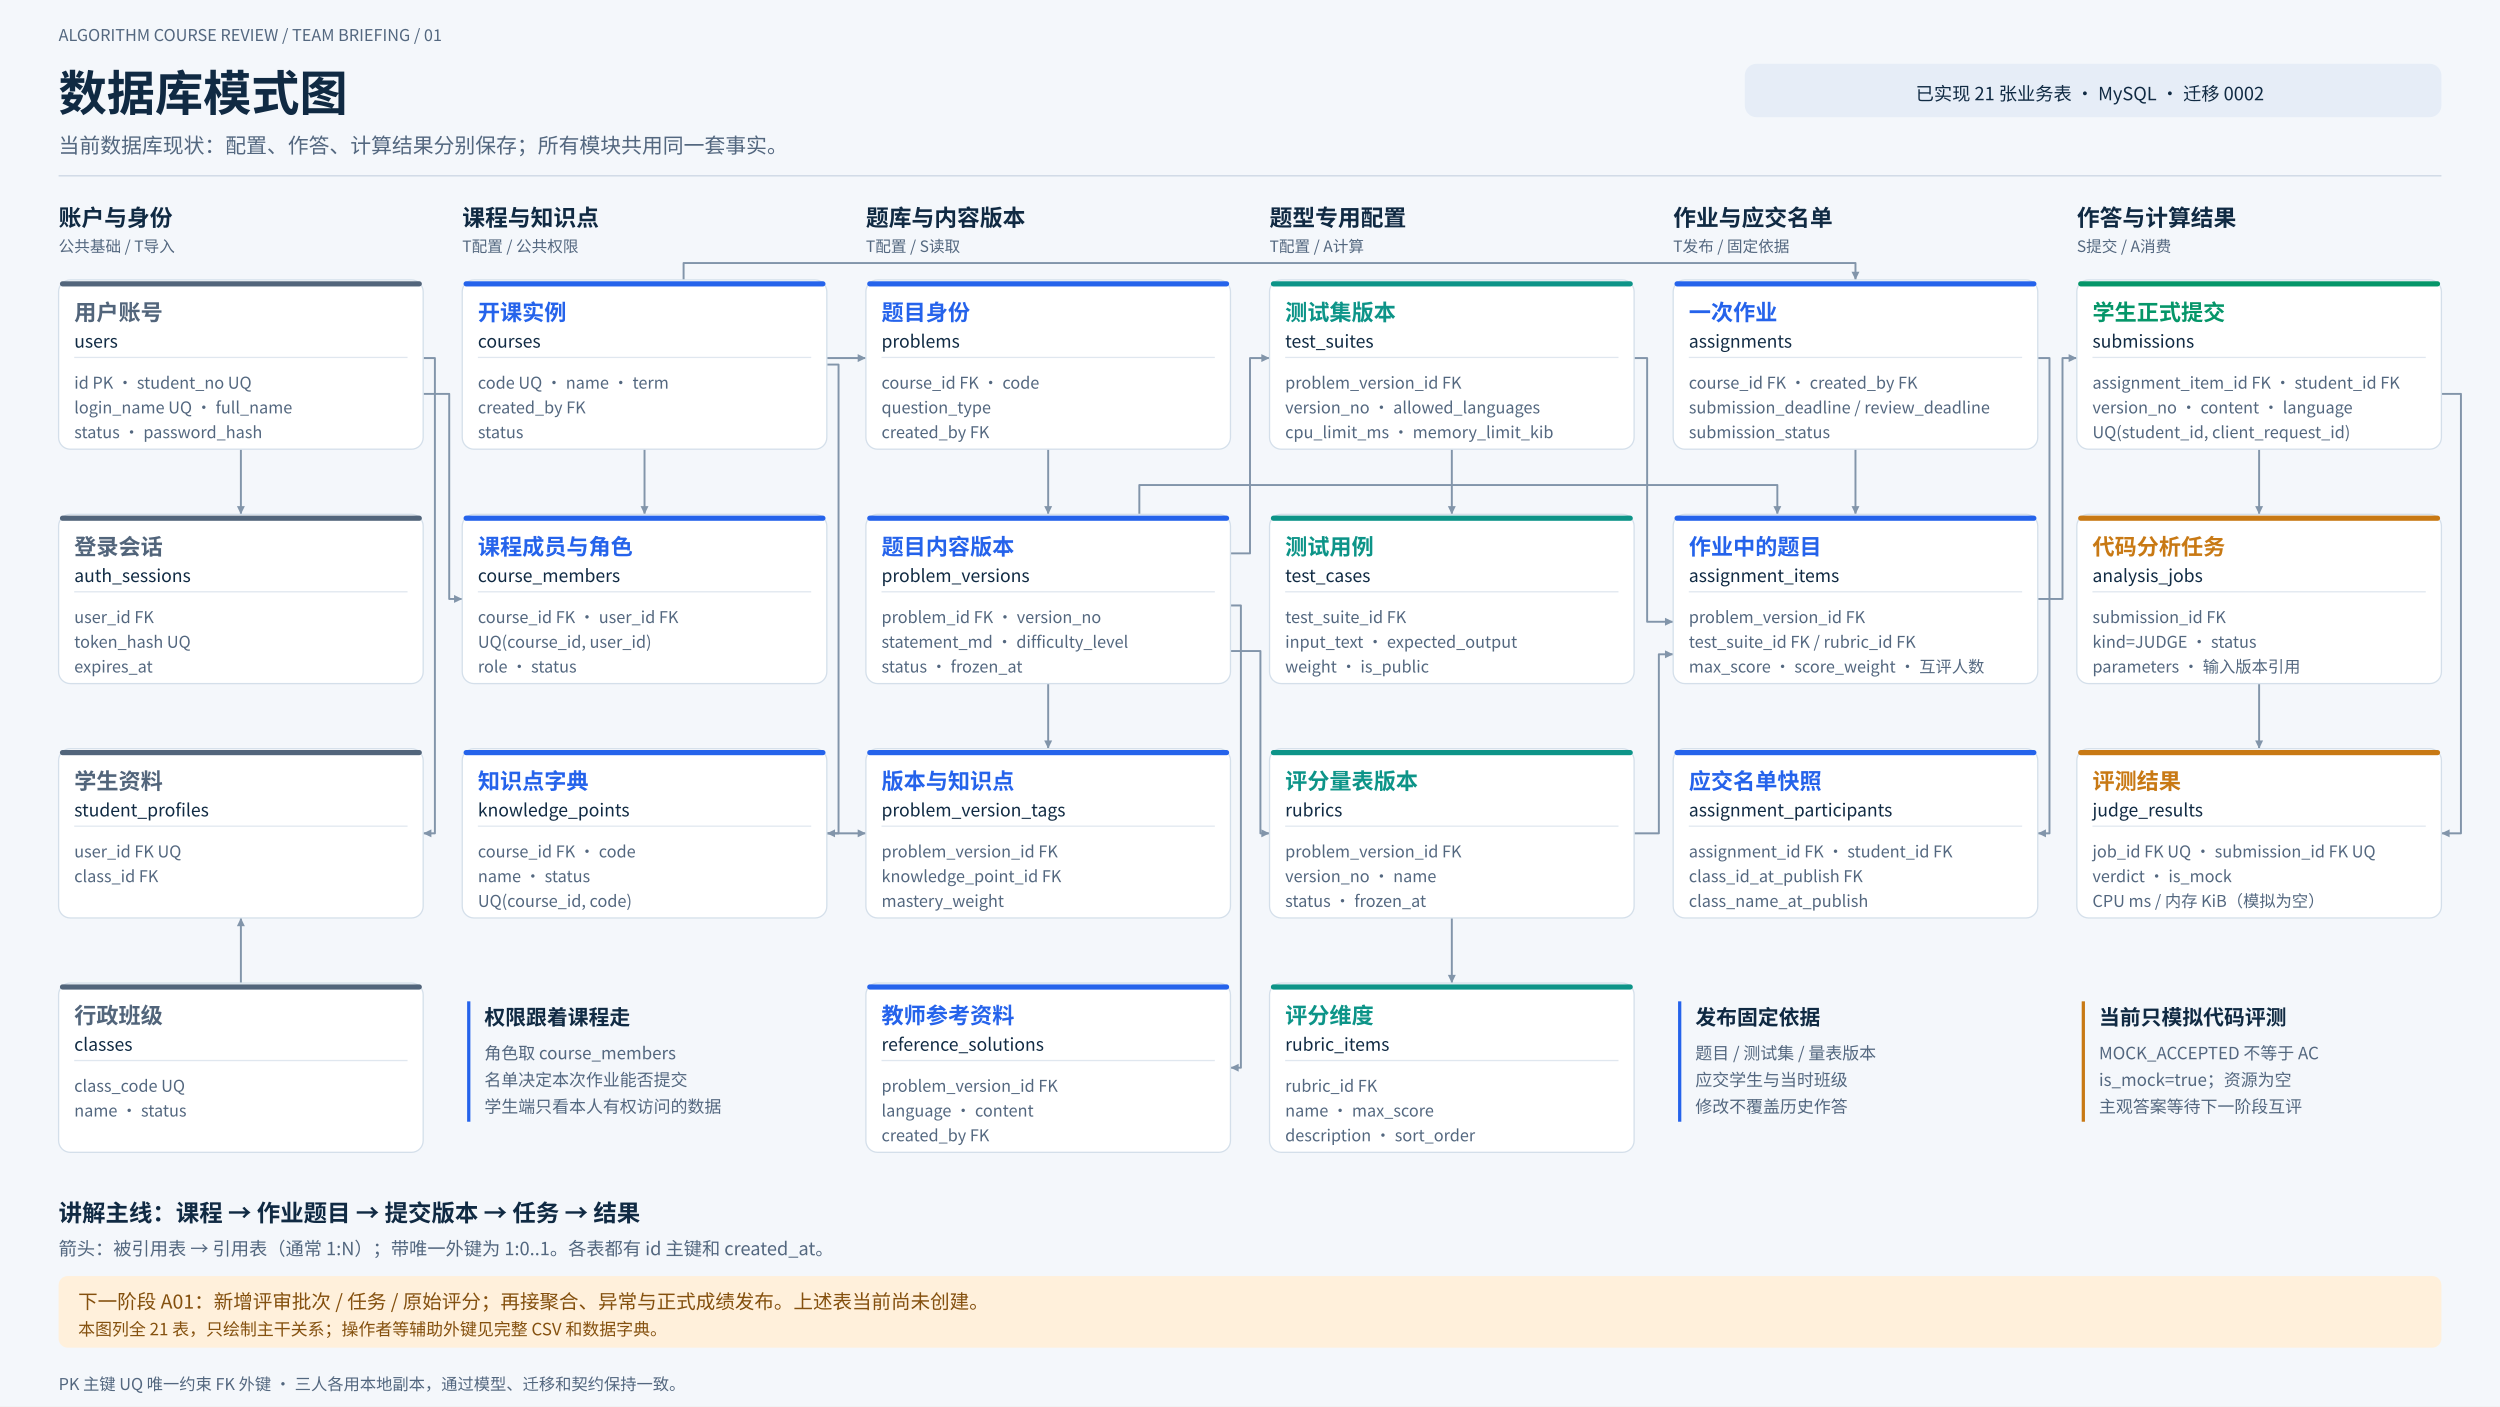
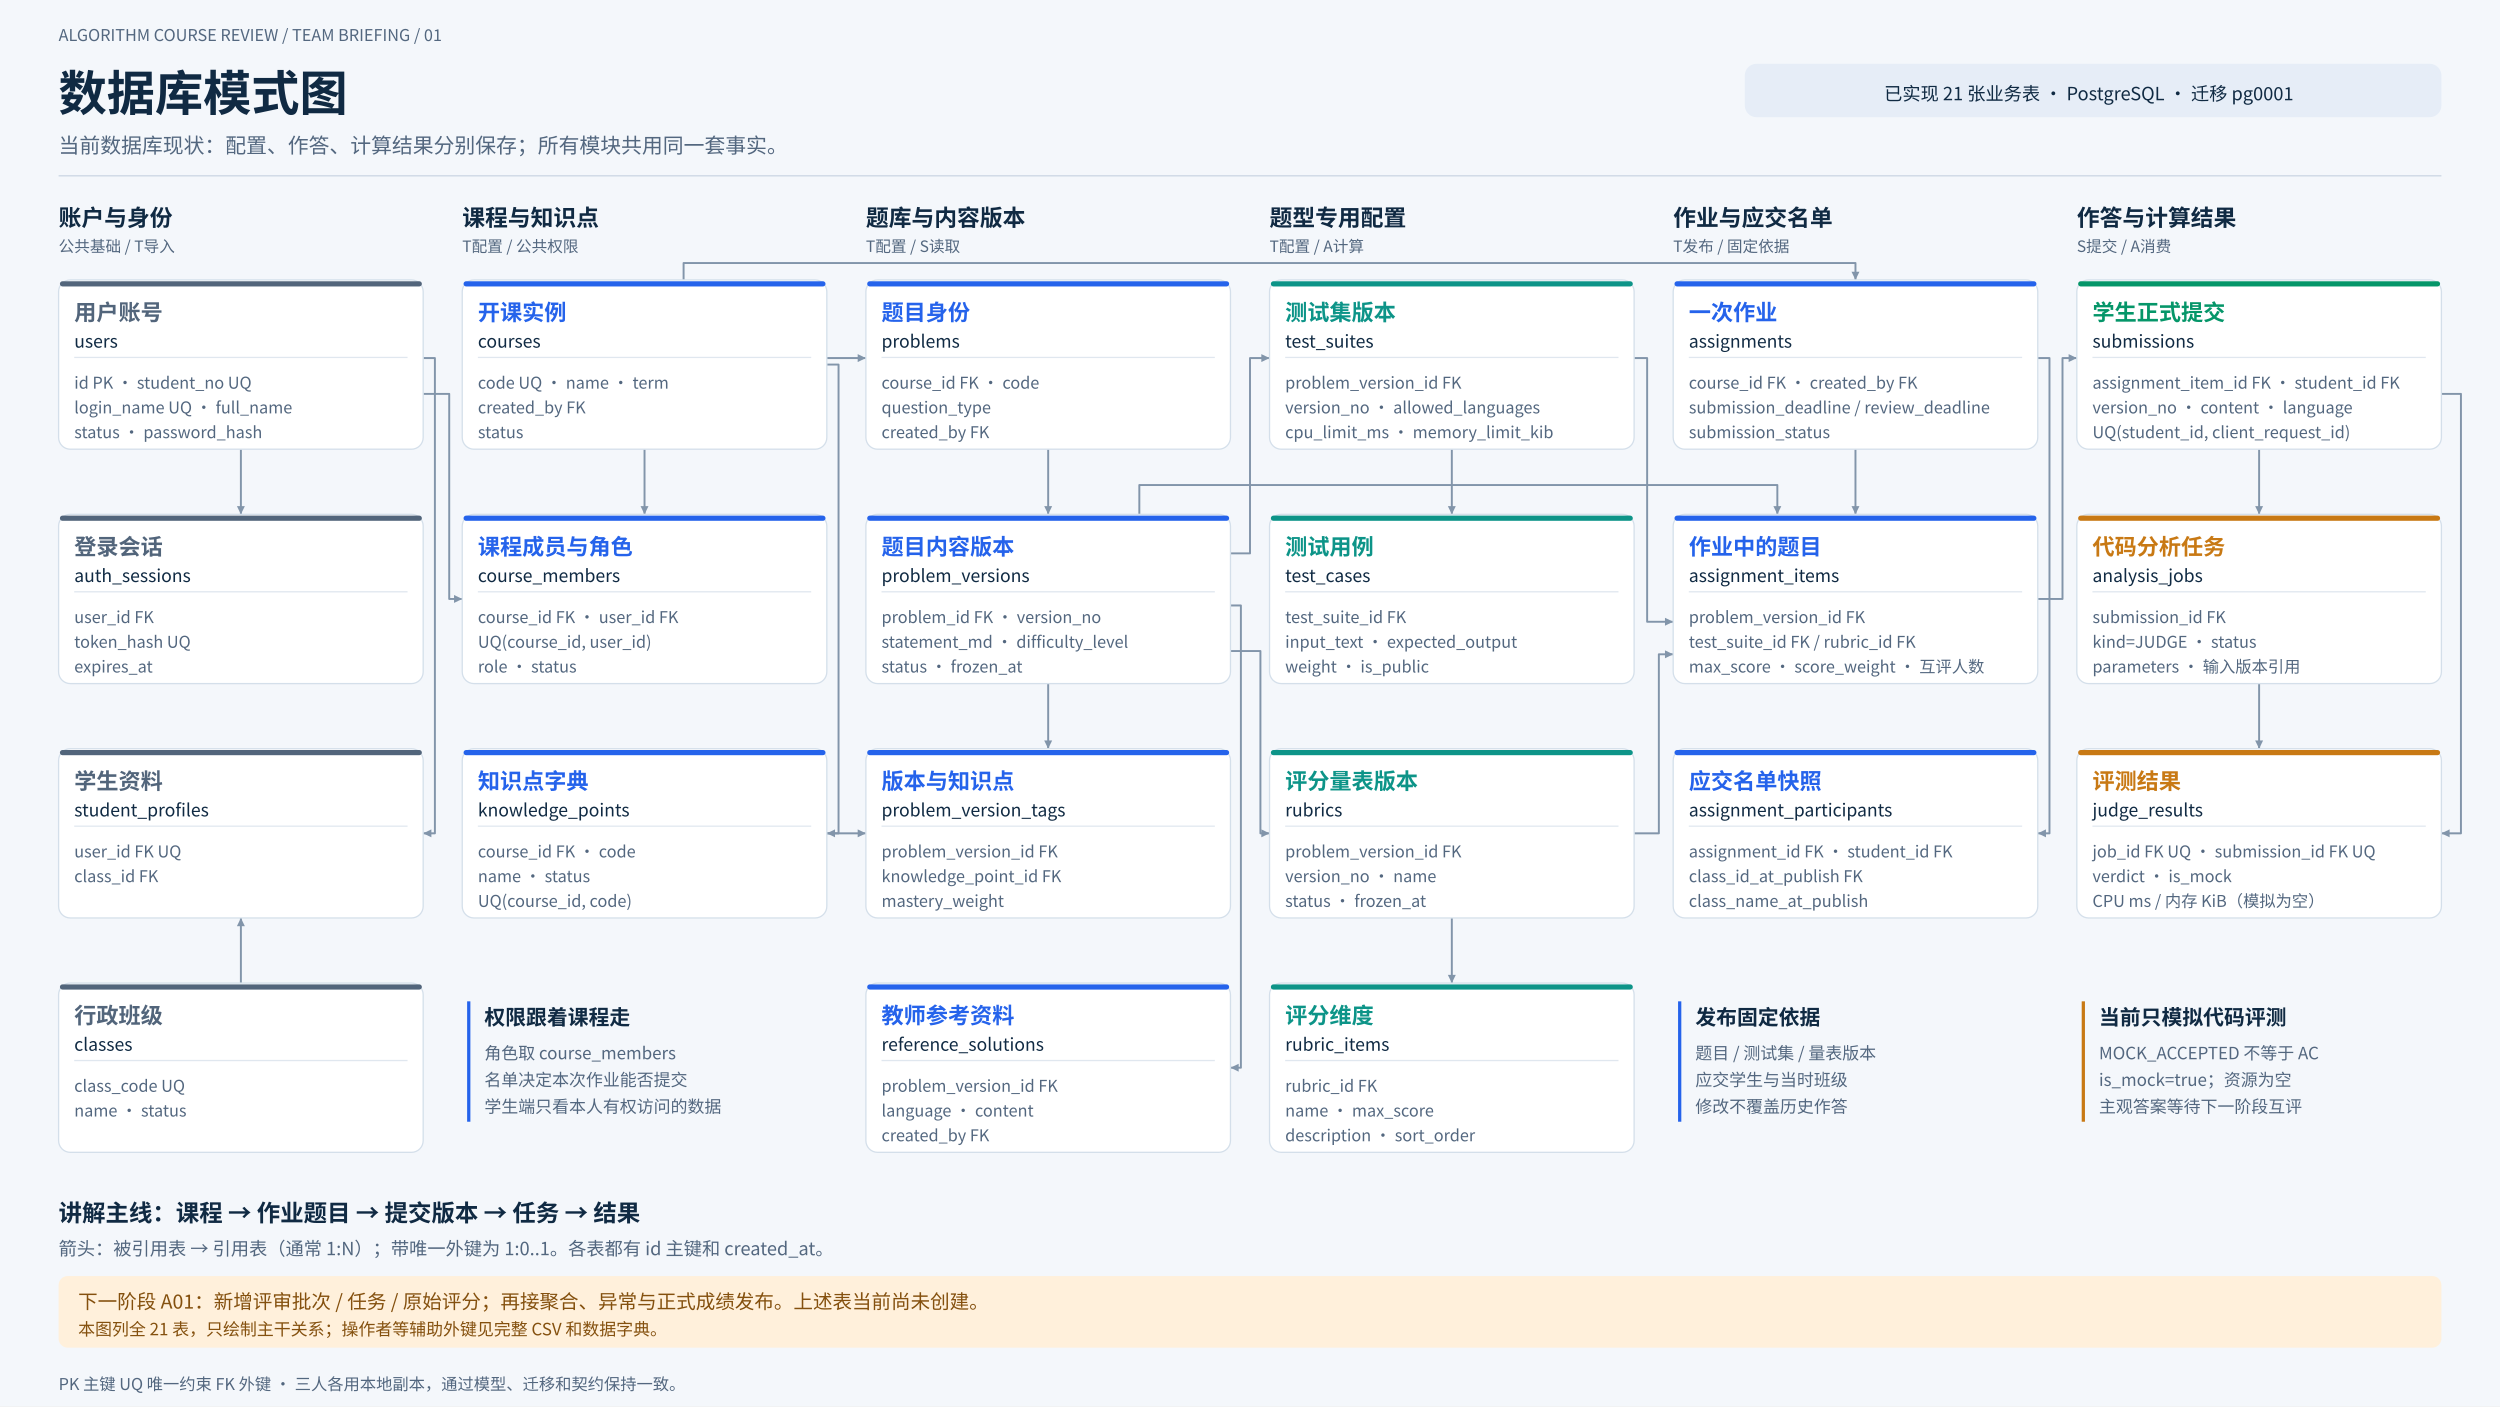
<svg xmlns="http://www.w3.org/2000/svg" width="3840" height="2160" viewBox="0 0 3840 2160">
  <rect width="3840" height="2160" fill="#F4F7FB" />
  <text x="90.0" y="63.0" font-family="Microsoft YaHei, Noto Sans CJK SC, sans-serif" font-size="25" font-weight="400" fill="#53677F">ALGORITHM COURSE REVIEW  /  TEAM BRIEFING  /  01</text>
  <text x="90.0" y="170.0" font-family="Microsoft YaHei, Noto Sans CJK SC, sans-serif" font-size="74" font-weight="700" fill="#102A43">数据库模式图</text>
  <text x="90.0" y="235.0" font-family="Microsoft YaHei, Noto Sans CJK SC, sans-serif" font-size="32" font-weight="400" fill="#53677F">当前数据库现状：配置、作答、计算结果分别保存；所有模块共用同一套事实。</text>
  <rect x="2680" y="98" width="1070" height="82" rx="18" fill="#E6EDF7" stroke="none" stroke-width="2" />
-   <text x="2942.5" y="154.0" font-family="Microsoft YaHei, Noto Sans CJK SC, sans-serif" font-size="28" font-weight="400" fill="#102A43">已实现 21 张业务表  ·  MySQL  ·  迁移 0002</text>
+   <text x="2894.0" y="154.0" font-family="Microsoft YaHei, Noto Sans CJK SC, sans-serif" font-size="28" font-weight="400" fill="#102A43">已实现 21 张业务表  ·  PostgreSQL  ·  迁移 pg0001</text>
  <polyline points="90,270 3750,270" fill="none" stroke="#CCD7E4" stroke-width="2" stroke-linejoin="round" />
  <text x="90.0" y="347.0" font-family="Microsoft YaHei, Noto Sans CJK SC, sans-serif" font-size="35" font-weight="700" fill="#102A43">账户与身份</text>
  <text x="90.0" y="387.0" font-family="Microsoft YaHei, Noto Sans CJK SC, sans-serif" font-size="24" font-weight="400" fill="#53677F">公共基础 / T导入</text>
  <text x="710.0" y="347.0" font-family="Microsoft YaHei, Noto Sans CJK SC, sans-serif" font-size="35" font-weight="700" fill="#102A43">课程与知识点</text>
  <text x="710.0" y="387.0" font-family="Microsoft YaHei, Noto Sans CJK SC, sans-serif" font-size="24" font-weight="400" fill="#53677F">T配置 / 公共权限</text>
  <text x="1330.0" y="347.0" font-family="Microsoft YaHei, Noto Sans CJK SC, sans-serif" font-size="35" font-weight="700" fill="#102A43">题库与内容版本</text>
  <text x="1330.0" y="387.0" font-family="Microsoft YaHei, Noto Sans CJK SC, sans-serif" font-size="24" font-weight="400" fill="#53677F">T配置 / S读取</text>
  <text x="1950.0" y="347.0" font-family="Microsoft YaHei, Noto Sans CJK SC, sans-serif" font-size="35" font-weight="700" fill="#102A43">题型专用配置</text>
  <text x="1950.0" y="387.0" font-family="Microsoft YaHei, Noto Sans CJK SC, sans-serif" font-size="24" font-weight="400" fill="#53677F">T配置 / A计算</text>
  <text x="2570.0" y="347.0" font-family="Microsoft YaHei, Noto Sans CJK SC, sans-serif" font-size="35" font-weight="700" fill="#102A43">作业与应交名单</text>
  <text x="2570.0" y="387.0" font-family="Microsoft YaHei, Noto Sans CJK SC, sans-serif" font-size="24" font-weight="400" fill="#53677F">T发布 / 固定依据</text>
  <text x="3190.0" y="347.0" font-family="Microsoft YaHei, Noto Sans CJK SC, sans-serif" font-size="35" font-weight="700" fill="#102A43">作答与计算结果</text>
  <text x="3190.0" y="387.0" font-family="Microsoft YaHei, Noto Sans CJK SC, sans-serif" font-size="24" font-weight="400" fill="#53677F">S提交 / A消费</text>
  <polyline points="370.0,690 370.0,790" fill="none" stroke="#8295AA" stroke-width="3" stroke-linejoin="round" />
  <polygon points="370.0,790.0 363.9,777.4 376.1,777.4" fill="#8295AA" />
  <polyline points="370.0,1510 370.0,1410" fill="none" stroke="#8295AA" stroke-width="3" stroke-linejoin="round" />
  <polygon points="370.0,1410.0 376.1,1422.6 363.9,1422.6" fill="#8295AA" />
  <polyline points="650,550 668,550 668,1280 650,1280" fill="none" stroke="#8295AA" stroke-width="3" stroke-linejoin="round" />
  <polygon points="650.0,1280.0 662.6,1273.9 662.6,1286.1" fill="#8295AA" />
  <polyline points="990.0,690 990.0,790" fill="none" stroke="#8295AA" stroke-width="3" stroke-linejoin="round" />
  <polygon points="990.0,790.0 983.9,777.4 996.1,777.4" fill="#8295AA" />
  <polyline points="650,605 690,605 690,920 710,920" fill="none" stroke="#8295AA" stroke-width="3" stroke-linejoin="round" />
  <polygon points="710.0,920.0 697.4,926.1 697.4,913.9" fill="#8295AA" />
  <polyline points="1270,560 1288,560 1288,1280 1270,1280" fill="none" stroke="#8295AA" stroke-width="3" stroke-linejoin="round" />
  <polygon points="1270.0,1280.0 1282.6,1273.9 1282.6,1286.1" fill="#8295AA" />
  <polyline points="1270,550 1330,550" fill="none" stroke="#8295AA" stroke-width="3" stroke-linejoin="round" />
  <polygon points="1330.0,550.0 1317.4,556.1 1317.4,543.9" fill="#8295AA" />
  <polyline points="1610.0,690 1610.0,790" fill="none" stroke="#8295AA" stroke-width="3" stroke-linejoin="round" />
  <polygon points="1610.0,790.0 1603.9,777.4 1616.1,777.4" fill="#8295AA" />
  <polyline points="1610.0,1050 1610.0,1150" fill="none" stroke="#8295AA" stroke-width="3" stroke-linejoin="round" />
  <polygon points="1610.0,1150.0 1603.9,1137.4 1616.1,1137.4" fill="#8295AA" />
  <polyline points="1270,1280 1330,1280" fill="none" stroke="#8295AA" stroke-width="3" stroke-linejoin="round" />
  <polygon points="1330.0,1280.0 1317.4,1286.1 1317.4,1273.9" fill="#8295AA" />
  <polyline points="1890,930 1906,930 1906,1640 1890,1640" fill="none" stroke="#8295AA" stroke-width="3" stroke-linejoin="round" />
  <polygon points="1890.0,1640.0 1902.6,1633.9 1902.6,1646.1" fill="#8295AA" />
  <polyline points="1890,850 1920,850 1920,550 1950,550" fill="none" stroke="#8295AA" stroke-width="3" stroke-linejoin="round" />
  <polygon points="1950.0,550.0 1937.4,556.1 1937.4,543.9" fill="#8295AA" />
  <polyline points="1890,1000 1936,1000 1936,1280 1950,1280" fill="none" stroke="#8295AA" stroke-width="3" stroke-linejoin="round" />
  <polygon points="1950.0,1280.0 1937.4,1286.1 1937.4,1273.9" fill="#8295AA" />
  <polyline points="2230.0,690 2230.0,790" fill="none" stroke="#8295AA" stroke-width="3" stroke-linejoin="round" />
  <polygon points="2230.0,790.0 2223.9,777.4 2236.1,777.4" fill="#8295AA" />
  <polyline points="2230.0,1410 2230.0,1510" fill="none" stroke="#8295AA" stroke-width="3" stroke-linejoin="round" />
  <polygon points="2230.0,1510.0 2223.9,1497.4 2236.1,1497.4" fill="#8295AA" />
  <polyline points="1050,430 1050,404 2850,404 2850,430" fill="none" stroke="#8295AA" stroke-width="3" stroke-linejoin="round" />
  <polygon points="2850.0,430.0 2843.9,417.4 2856.1,417.4" fill="#8295AA" />
  <polyline points="2850.0,690 2850.0,790" fill="none" stroke="#8295AA" stroke-width="3" stroke-linejoin="round" />
  <polygon points="2850.0,790.0 2843.9,777.4 2856.1,777.4" fill="#8295AA" />
  <polyline points="1750,790 1750,745 2730,745 2730,790" fill="none" stroke="#8295AA" stroke-width="3" stroke-linejoin="round" />
  <polygon points="2730.0,790.0 2723.9,777.4 2736.1,777.4" fill="#8295AA" />
  <polyline points="2510,550 2530,550 2530,955 2570,955" fill="none" stroke="#8295AA" stroke-width="3" stroke-linejoin="round" />
  <polygon points="2570.0,955.0 2557.4,961.1 2557.4,948.9" fill="#8295AA" />
  <polyline points="2510,1280 2548,1280 2548,1005 2570,1005" fill="none" stroke="#8295AA" stroke-width="3" stroke-linejoin="round" />
  <polygon points="2570.0,1005.0 2557.4,1011.1 2557.4,998.9" fill="#8295AA" />
  <polyline points="3130,550 3148,550 3148,1280 3130,1280" fill="none" stroke="#8295AA" stroke-width="3" stroke-linejoin="round" />
  <polygon points="3130.0,1280.0 3142.6,1273.9 3142.6,1286.1" fill="#8295AA" />
  <polyline points="3130,920 3168,920 3168,550 3190,550" fill="none" stroke="#8295AA" stroke-width="3" stroke-linejoin="round" />
  <polygon points="3190.0,550.0 3177.4,556.1 3177.4,543.9" fill="#8295AA" />
  <polyline points="3470.0,690 3470.0,790" fill="none" stroke="#8295AA" stroke-width="3" stroke-linejoin="round" />
  <polygon points="3470.0,790.0 3463.9,777.4 3476.1,777.4" fill="#8295AA" />
  <polyline points="3470.0,1050 3470.0,1150" fill="none" stroke="#8295AA" stroke-width="3" stroke-linejoin="round" />
  <polygon points="3470.0,1150.0 3463.9,1137.4 3476.1,1137.4" fill="#8295AA" />
  <polyline points="3750,605 3780,605 3780,1280 3750,1280" fill="none" stroke="#8295AA" stroke-width="3" stroke-linejoin="round" />
  <polygon points="3750.0,1280.0 3762.6,1273.9 3762.6,1286.1" fill="#8295AA" />
  <rect x="90" y="430" width="560" height="260" rx="18" fill="#FFFFFF" stroke="#D4DFEA" stroke-width="2" />
  <rect x="92" y="432" width="556" height="8" rx="4" fill="#52657B" stroke="none" stroke-width="2" />
  <text x="114.0" y="492.0" font-family="Microsoft YaHei, Noto Sans CJK SC, sans-serif" font-size="34" font-weight="700" fill="#52657B">用户账号</text>
  <text x="114.0" y="534.0" font-family="Microsoft YaHei, Noto Sans CJK SC, sans-serif" font-size="27" font-weight="400" fill="#102A43">users</text>
  <polyline points="114,549 626,549" fill="none" stroke="#E0E7EF" stroke-width="2" stroke-linejoin="round" />
  <text x="114.0" y="597.0" font-family="Microsoft YaHei, Noto Sans CJK SC, sans-serif" font-size="25" font-weight="400" fill="#53677F">id PK · student_no UQ</text>
  <text x="114.0" y="635.0" font-family="Microsoft YaHei, Noto Sans CJK SC, sans-serif" font-size="25" font-weight="400" fill="#53677F">login_name UQ · full_name</text>
  <text x="114.0" y="673.0" font-family="Microsoft YaHei, Noto Sans CJK SC, sans-serif" font-size="25" font-weight="400" fill="#53677F">status · password_hash</text>
  <rect x="90" y="790" width="560" height="260" rx="18" fill="#FFFFFF" stroke="#D4DFEA" stroke-width="2" />
  <rect x="92" y="792" width="556" height="8" rx="4" fill="#52657B" stroke="none" stroke-width="2" />
  <text x="114.0" y="852.0" font-family="Microsoft YaHei, Noto Sans CJK SC, sans-serif" font-size="34" font-weight="700" fill="#52657B">登录会话</text>
  <text x="114.0" y="894.0" font-family="Microsoft YaHei, Noto Sans CJK SC, sans-serif" font-size="27" font-weight="400" fill="#102A43">auth_sessions</text>
  <polyline points="114,909 626,909" fill="none" stroke="#E0E7EF" stroke-width="2" stroke-linejoin="round" />
  <text x="114.0" y="957.0" font-family="Microsoft YaHei, Noto Sans CJK SC, sans-serif" font-size="25" font-weight="400" fill="#53677F">user_id FK</text>
  <text x="114.0" y="995.0" font-family="Microsoft YaHei, Noto Sans CJK SC, sans-serif" font-size="25" font-weight="400" fill="#53677F">token_hash UQ</text>
  <text x="114.0" y="1033.0" font-family="Microsoft YaHei, Noto Sans CJK SC, sans-serif" font-size="25" font-weight="400" fill="#53677F">expires_at</text>
  <rect x="90" y="1150" width="560" height="260" rx="18" fill="#FFFFFF" stroke="#D4DFEA" stroke-width="2" />
  <rect x="92" y="1152" width="556" height="8" rx="4" fill="#52657B" stroke="none" stroke-width="2" />
  <text x="114.0" y="1212.0" font-family="Microsoft YaHei, Noto Sans CJK SC, sans-serif" font-size="34" font-weight="700" fill="#52657B">学生资料</text>
  <text x="114.0" y="1254.0" font-family="Microsoft YaHei, Noto Sans CJK SC, sans-serif" font-size="27" font-weight="400" fill="#102A43">student_profiles</text>
  <polyline points="114,1269 626,1269" fill="none" stroke="#E0E7EF" stroke-width="2" stroke-linejoin="round" />
  <text x="114.0" y="1317.0" font-family="Microsoft YaHei, Noto Sans CJK SC, sans-serif" font-size="25" font-weight="400" fill="#53677F">user_id FK UQ</text>
  <text x="114.0" y="1355.0" font-family="Microsoft YaHei, Noto Sans CJK SC, sans-serif" font-size="25" font-weight="400" fill="#53677F">class_id FK</text>
  <rect x="90" y="1510" width="560" height="260" rx="18" fill="#FFFFFF" stroke="#D4DFEA" stroke-width="2" />
  <rect x="92" y="1512" width="556" height="8" rx="4" fill="#52657B" stroke="none" stroke-width="2" />
  <text x="114.0" y="1572.0" font-family="Microsoft YaHei, Noto Sans CJK SC, sans-serif" font-size="34" font-weight="700" fill="#52657B">行政班级</text>
  <text x="114.0" y="1614.0" font-family="Microsoft YaHei, Noto Sans CJK SC, sans-serif" font-size="27" font-weight="400" fill="#102A43">classes</text>
  <polyline points="114,1629 626,1629" fill="none" stroke="#E0E7EF" stroke-width="2" stroke-linejoin="round" />
  <text x="114.0" y="1677.0" font-family="Microsoft YaHei, Noto Sans CJK SC, sans-serif" font-size="25" font-weight="400" fill="#53677F">class_code UQ</text>
  <text x="114.0" y="1715.0" font-family="Microsoft YaHei, Noto Sans CJK SC, sans-serif" font-size="25" font-weight="400" fill="#53677F">name · status</text>
  <rect x="710" y="430" width="560" height="260" rx="18" fill="#FFFFFF" stroke="#D4DFEA" stroke-width="2" />
  <rect x="712" y="432" width="556" height="8" rx="4" fill="#2563EB" stroke="none" stroke-width="2" />
  <text x="734.0" y="492.0" font-family="Microsoft YaHei, Noto Sans CJK SC, sans-serif" font-size="34" font-weight="700" fill="#2563EB">开课实例</text>
  <text x="734.0" y="534.0" font-family="Microsoft YaHei, Noto Sans CJK SC, sans-serif" font-size="27" font-weight="400" fill="#102A43">courses</text>
  <polyline points="734,549 1246,549" fill="none" stroke="#E0E7EF" stroke-width="2" stroke-linejoin="round" />
  <text x="734.0" y="597.0" font-family="Microsoft YaHei, Noto Sans CJK SC, sans-serif" font-size="25" font-weight="400" fill="#53677F">code UQ · name · term</text>
  <text x="734.0" y="635.0" font-family="Microsoft YaHei, Noto Sans CJK SC, sans-serif" font-size="25" font-weight="400" fill="#53677F">created_by FK</text>
  <text x="734.0" y="673.0" font-family="Microsoft YaHei, Noto Sans CJK SC, sans-serif" font-size="25" font-weight="400" fill="#53677F">status</text>
  <rect x="710" y="790" width="560" height="260" rx="18" fill="#FFFFFF" stroke="#D4DFEA" stroke-width="2" />
  <rect x="712" y="792" width="556" height="8" rx="4" fill="#2563EB" stroke="none" stroke-width="2" />
  <text x="734.0" y="852.0" font-family="Microsoft YaHei, Noto Sans CJK SC, sans-serif" font-size="34" font-weight="700" fill="#2563EB">课程成员与角色</text>
  <text x="734.0" y="894.0" font-family="Microsoft YaHei, Noto Sans CJK SC, sans-serif" font-size="27" font-weight="400" fill="#102A43">course_members</text>
  <polyline points="734,909 1246,909" fill="none" stroke="#E0E7EF" stroke-width="2" stroke-linejoin="round" />
  <text x="734.0" y="957.0" font-family="Microsoft YaHei, Noto Sans CJK SC, sans-serif" font-size="25" font-weight="400" fill="#53677F">course_id FK · user_id FK</text>
  <text x="734.0" y="995.0" font-family="Microsoft YaHei, Noto Sans CJK SC, sans-serif" font-size="25" font-weight="400" fill="#53677F">UQ(course_id, user_id)</text>
  <text x="734.0" y="1033.0" font-family="Microsoft YaHei, Noto Sans CJK SC, sans-serif" font-size="25" font-weight="400" fill="#53677F">role · status</text>
  <rect x="710" y="1150" width="560" height="260" rx="18" fill="#FFFFFF" stroke="#D4DFEA" stroke-width="2" />
  <rect x="712" y="1152" width="556" height="8" rx="4" fill="#2563EB" stroke="none" stroke-width="2" />
  <text x="734.0" y="1212.0" font-family="Microsoft YaHei, Noto Sans CJK SC, sans-serif" font-size="34" font-weight="700" fill="#2563EB">知识点字典</text>
  <text x="734.0" y="1254.0" font-family="Microsoft YaHei, Noto Sans CJK SC, sans-serif" font-size="27" font-weight="400" fill="#102A43">knowledge_points</text>
  <polyline points="734,1269 1246,1269" fill="none" stroke="#E0E7EF" stroke-width="2" stroke-linejoin="round" />
  <text x="734.0" y="1317.0" font-family="Microsoft YaHei, Noto Sans CJK SC, sans-serif" font-size="25" font-weight="400" fill="#53677F">course_id FK · code</text>
  <text x="734.0" y="1355.0" font-family="Microsoft YaHei, Noto Sans CJK SC, sans-serif" font-size="25" font-weight="400" fill="#53677F">name · status</text>
  <text x="734.0" y="1393.0" font-family="Microsoft YaHei, Noto Sans CJK SC, sans-serif" font-size="25" font-weight="400" fill="#53677F">UQ(course_id, code)</text>
  <rect x="1330" y="430" width="560" height="260" rx="18" fill="#FFFFFF" stroke="#D4DFEA" stroke-width="2" />
  <rect x="1332" y="432" width="556" height="8" rx="4" fill="#2563EB" stroke="none" stroke-width="2" />
  <text x="1354.0" y="492.0" font-family="Microsoft YaHei, Noto Sans CJK SC, sans-serif" font-size="34" font-weight="700" fill="#2563EB">题目身份</text>
  <text x="1354.0" y="534.0" font-family="Microsoft YaHei, Noto Sans CJK SC, sans-serif" font-size="27" font-weight="400" fill="#102A43">problems</text>
  <polyline points="1354,549 1866,549" fill="none" stroke="#E0E7EF" stroke-width="2" stroke-linejoin="round" />
  <text x="1354.0" y="597.0" font-family="Microsoft YaHei, Noto Sans CJK SC, sans-serif" font-size="25" font-weight="400" fill="#53677F">course_id FK · code</text>
  <text x="1354.0" y="635.0" font-family="Microsoft YaHei, Noto Sans CJK SC, sans-serif" font-size="25" font-weight="400" fill="#53677F">question_type</text>
  <text x="1354.0" y="673.0" font-family="Microsoft YaHei, Noto Sans CJK SC, sans-serif" font-size="25" font-weight="400" fill="#53677F">created_by FK</text>
  <rect x="1330" y="790" width="560" height="260" rx="18" fill="#FFFFFF" stroke="#D4DFEA" stroke-width="2" />
  <rect x="1332" y="792" width="556" height="8" rx="4" fill="#2563EB" stroke="none" stroke-width="2" />
  <text x="1354.0" y="852.0" font-family="Microsoft YaHei, Noto Sans CJK SC, sans-serif" font-size="34" font-weight="700" fill="#2563EB">题目内容版本</text>
  <text x="1354.0" y="894.0" font-family="Microsoft YaHei, Noto Sans CJK SC, sans-serif" font-size="27" font-weight="400" fill="#102A43">problem_versions</text>
  <polyline points="1354,909 1866,909" fill="none" stroke="#E0E7EF" stroke-width="2" stroke-linejoin="round" />
  <text x="1354.0" y="957.0" font-family="Microsoft YaHei, Noto Sans CJK SC, sans-serif" font-size="25" font-weight="400" fill="#53677F">problem_id FK · version_no</text>
  <text x="1354.0" y="995.0" font-family="Microsoft YaHei, Noto Sans CJK SC, sans-serif" font-size="25" font-weight="400" fill="#53677F">statement_md · difficulty_level</text>
  <text x="1354.0" y="1033.0" font-family="Microsoft YaHei, Noto Sans CJK SC, sans-serif" font-size="25" font-weight="400" fill="#53677F">status · frozen_at</text>
  <rect x="1330" y="1150" width="560" height="260" rx="18" fill="#FFFFFF" stroke="#D4DFEA" stroke-width="2" />
  <rect x="1332" y="1152" width="556" height="8" rx="4" fill="#2563EB" stroke="none" stroke-width="2" />
  <text x="1354.0" y="1212.0" font-family="Microsoft YaHei, Noto Sans CJK SC, sans-serif" font-size="34" font-weight="700" fill="#2563EB">版本与知识点</text>
  <text x="1354.0" y="1254.0" font-family="Microsoft YaHei, Noto Sans CJK SC, sans-serif" font-size="27" font-weight="400" fill="#102A43">problem_version_tags</text>
  <polyline points="1354,1269 1866,1269" fill="none" stroke="#E0E7EF" stroke-width="2" stroke-linejoin="round" />
  <text x="1354.0" y="1317.0" font-family="Microsoft YaHei, Noto Sans CJK SC, sans-serif" font-size="25" font-weight="400" fill="#53677F">problem_version_id FK</text>
  <text x="1354.0" y="1355.0" font-family="Microsoft YaHei, Noto Sans CJK SC, sans-serif" font-size="25" font-weight="400" fill="#53677F">knowledge_point_id FK</text>
  <text x="1354.0" y="1393.0" font-family="Microsoft YaHei, Noto Sans CJK SC, sans-serif" font-size="25" font-weight="400" fill="#53677F">mastery_weight</text>
  <rect x="1330" y="1510" width="560" height="260" rx="18" fill="#FFFFFF" stroke="#D4DFEA" stroke-width="2" />
  <rect x="1332" y="1512" width="556" height="8" rx="4" fill="#2563EB" stroke="none" stroke-width="2" />
  <text x="1354.0" y="1572.0" font-family="Microsoft YaHei, Noto Sans CJK SC, sans-serif" font-size="34" font-weight="700" fill="#2563EB">教师参考资料</text>
  <text x="1354.0" y="1614.0" font-family="Microsoft YaHei, Noto Sans CJK SC, sans-serif" font-size="27" font-weight="400" fill="#102A43">reference_solutions</text>
  <polyline points="1354,1629 1866,1629" fill="none" stroke="#E0E7EF" stroke-width="2" stroke-linejoin="round" />
  <text x="1354.0" y="1677.0" font-family="Microsoft YaHei, Noto Sans CJK SC, sans-serif" font-size="25" font-weight="400" fill="#53677F">problem_version_id FK</text>
  <text x="1354.0" y="1715.0" font-family="Microsoft YaHei, Noto Sans CJK SC, sans-serif" font-size="25" font-weight="400" fill="#53677F">language · content</text>
  <text x="1354.0" y="1753.0" font-family="Microsoft YaHei, Noto Sans CJK SC, sans-serif" font-size="25" font-weight="400" fill="#53677F">created_by FK</text>
  <rect x="1950" y="430" width="560" height="260" rx="18" fill="#FFFFFF" stroke="#D4DFEA" stroke-width="2" />
  <rect x="1952" y="432" width="556" height="8" rx="4" fill="#0D9488" stroke="none" stroke-width="2" />
  <text x="1974.0" y="492.0" font-family="Microsoft YaHei, Noto Sans CJK SC, sans-serif" font-size="34" font-weight="700" fill="#0D9488">测试集版本</text>
  <text x="1974.0" y="534.0" font-family="Microsoft YaHei, Noto Sans CJK SC, sans-serif" font-size="27" font-weight="400" fill="#102A43">test_suites</text>
  <polyline points="1974,549 2486,549" fill="none" stroke="#E0E7EF" stroke-width="2" stroke-linejoin="round" />
  <text x="1974.0" y="597.0" font-family="Microsoft YaHei, Noto Sans CJK SC, sans-serif" font-size="25" font-weight="400" fill="#53677F">problem_version_id FK</text>
  <text x="1974.0" y="635.0" font-family="Microsoft YaHei, Noto Sans CJK SC, sans-serif" font-size="25" font-weight="400" fill="#53677F">version_no · allowed_languages</text>
  <text x="1974.0" y="673.0" font-family="Microsoft YaHei, Noto Sans CJK SC, sans-serif" font-size="25" font-weight="400" fill="#53677F">cpu_limit_ms · memory_limit_kib</text>
  <rect x="1950" y="790" width="560" height="260" rx="18" fill="#FFFFFF" stroke="#D4DFEA" stroke-width="2" />
  <rect x="1952" y="792" width="556" height="8" rx="4" fill="#0D9488" stroke="none" stroke-width="2" />
  <text x="1974.0" y="852.0" font-family="Microsoft YaHei, Noto Sans CJK SC, sans-serif" font-size="34" font-weight="700" fill="#0D9488">测试用例</text>
  <text x="1974.0" y="894.0" font-family="Microsoft YaHei, Noto Sans CJK SC, sans-serif" font-size="27" font-weight="400" fill="#102A43">test_cases</text>
  <polyline points="1974,909 2486,909" fill="none" stroke="#E0E7EF" stroke-width="2" stroke-linejoin="round" />
  <text x="1974.0" y="957.0" font-family="Microsoft YaHei, Noto Sans CJK SC, sans-serif" font-size="25" font-weight="400" fill="#53677F">test_suite_id FK</text>
  <text x="1974.0" y="995.0" font-family="Microsoft YaHei, Noto Sans CJK SC, sans-serif" font-size="25" font-weight="400" fill="#53677F">input_text · expected_output</text>
  <text x="1974.0" y="1033.0" font-family="Microsoft YaHei, Noto Sans CJK SC, sans-serif" font-size="25" font-weight="400" fill="#53677F">weight · is_public</text>
  <rect x="1950" y="1150" width="560" height="260" rx="18" fill="#FFFFFF" stroke="#D4DFEA" stroke-width="2" />
  <rect x="1952" y="1152" width="556" height="8" rx="4" fill="#0D9488" stroke="none" stroke-width="2" />
  <text x="1974.0" y="1212.0" font-family="Microsoft YaHei, Noto Sans CJK SC, sans-serif" font-size="34" font-weight="700" fill="#0D9488">评分量表版本</text>
  <text x="1974.0" y="1254.0" font-family="Microsoft YaHei, Noto Sans CJK SC, sans-serif" font-size="27" font-weight="400" fill="#102A43">rubrics</text>
  <polyline points="1974,1269 2486,1269" fill="none" stroke="#E0E7EF" stroke-width="2" stroke-linejoin="round" />
  <text x="1974.0" y="1317.0" font-family="Microsoft YaHei, Noto Sans CJK SC, sans-serif" font-size="25" font-weight="400" fill="#53677F">problem_version_id FK</text>
  <text x="1974.0" y="1355.0" font-family="Microsoft YaHei, Noto Sans CJK SC, sans-serif" font-size="25" font-weight="400" fill="#53677F">version_no · name</text>
  <text x="1974.0" y="1393.0" font-family="Microsoft YaHei, Noto Sans CJK SC, sans-serif" font-size="25" font-weight="400" fill="#53677F">status · frozen_at</text>
  <rect x="1950" y="1510" width="560" height="260" rx="18" fill="#FFFFFF" stroke="#D4DFEA" stroke-width="2" />
  <rect x="1952" y="1512" width="556" height="8" rx="4" fill="#0D9488" stroke="none" stroke-width="2" />
  <text x="1974.0" y="1572.0" font-family="Microsoft YaHei, Noto Sans CJK SC, sans-serif" font-size="34" font-weight="700" fill="#0D9488">评分维度</text>
  <text x="1974.0" y="1614.0" font-family="Microsoft YaHei, Noto Sans CJK SC, sans-serif" font-size="27" font-weight="400" fill="#102A43">rubric_items</text>
  <polyline points="1974,1629 2486,1629" fill="none" stroke="#E0E7EF" stroke-width="2" stroke-linejoin="round" />
  <text x="1974.0" y="1677.0" font-family="Microsoft YaHei, Noto Sans CJK SC, sans-serif" font-size="25" font-weight="400" fill="#53677F">rubric_id FK</text>
  <text x="1974.0" y="1715.0" font-family="Microsoft YaHei, Noto Sans CJK SC, sans-serif" font-size="25" font-weight="400" fill="#53677F">name · max_score</text>
  <text x="1974.0" y="1753.0" font-family="Microsoft YaHei, Noto Sans CJK SC, sans-serif" font-size="25" font-weight="400" fill="#53677F">description · sort_order</text>
  <rect x="2570" y="430" width="560" height="260" rx="18" fill="#FFFFFF" stroke="#D4DFEA" stroke-width="2" />
  <rect x="2572" y="432" width="556" height="8" rx="4" fill="#2563EB" stroke="none" stroke-width="2" />
  <text x="2594.0" y="492.0" font-family="Microsoft YaHei, Noto Sans CJK SC, sans-serif" font-size="34" font-weight="700" fill="#2563EB">一次作业</text>
  <text x="2594.0" y="534.0" font-family="Microsoft YaHei, Noto Sans CJK SC, sans-serif" font-size="27" font-weight="400" fill="#102A43">assignments</text>
  <polyline points="2594,549 3106,549" fill="none" stroke="#E0E7EF" stroke-width="2" stroke-linejoin="round" />
  <text x="2594.0" y="597.0" font-family="Microsoft YaHei, Noto Sans CJK SC, sans-serif" font-size="25" font-weight="400" fill="#53677F">course_id FK · created_by FK</text>
  <text x="2594.0" y="635.0" font-family="Microsoft YaHei, Noto Sans CJK SC, sans-serif" font-size="25" font-weight="400" fill="#53677F">submission_deadline / review_deadline</text>
  <text x="2594.0" y="673.0" font-family="Microsoft YaHei, Noto Sans CJK SC, sans-serif" font-size="25" font-weight="400" fill="#53677F">submission_status</text>
  <rect x="2570" y="790" width="560" height="260" rx="18" fill="#FFFFFF" stroke="#D4DFEA" stroke-width="2" />
  <rect x="2572" y="792" width="556" height="8" rx="4" fill="#2563EB" stroke="none" stroke-width="2" />
  <text x="2594.0" y="852.0" font-family="Microsoft YaHei, Noto Sans CJK SC, sans-serif" font-size="34" font-weight="700" fill="#2563EB">作业中的题目</text>
  <text x="2594.0" y="894.0" font-family="Microsoft YaHei, Noto Sans CJK SC, sans-serif" font-size="27" font-weight="400" fill="#102A43">assignment_items</text>
  <polyline points="2594,909 3106,909" fill="none" stroke="#E0E7EF" stroke-width="2" stroke-linejoin="round" />
  <text x="2594.0" y="957.0" font-family="Microsoft YaHei, Noto Sans CJK SC, sans-serif" font-size="25" font-weight="400" fill="#53677F">problem_version_id FK</text>
  <text x="2594.0" y="995.0" font-family="Microsoft YaHei, Noto Sans CJK SC, sans-serif" font-size="25" font-weight="400" fill="#53677F">test_suite_id FK / rubric_id FK</text>
  <text x="2594.0" y="1033.0" font-family="Microsoft YaHei, Noto Sans CJK SC, sans-serif" font-size="25" font-weight="400" fill="#53677F">max_score · score_weight · 互评人数</text>
  <rect x="2570" y="1150" width="560" height="260" rx="18" fill="#FFFFFF" stroke="#D4DFEA" stroke-width="2" />
  <rect x="2572" y="1152" width="556" height="8" rx="4" fill="#2563EB" stroke="none" stroke-width="2" />
  <text x="2594.0" y="1212.0" font-family="Microsoft YaHei, Noto Sans CJK SC, sans-serif" font-size="34" font-weight="700" fill="#2563EB">应交名单快照</text>
  <text x="2594.0" y="1254.0" font-family="Microsoft YaHei, Noto Sans CJK SC, sans-serif" font-size="27" font-weight="400" fill="#102A43">assignment_participants</text>
  <polyline points="2594,1269 3106,1269" fill="none" stroke="#E0E7EF" stroke-width="2" stroke-linejoin="round" />
  <text x="2594.0" y="1317.0" font-family="Microsoft YaHei, Noto Sans CJK SC, sans-serif" font-size="25" font-weight="400" fill="#53677F">assignment_id FK · student_id FK</text>
  <text x="2594.0" y="1355.0" font-family="Microsoft YaHei, Noto Sans CJK SC, sans-serif" font-size="25" font-weight="400" fill="#53677F">class_id_at_publish FK</text>
  <text x="2594.0" y="1393.0" font-family="Microsoft YaHei, Noto Sans CJK SC, sans-serif" font-size="25" font-weight="400" fill="#53677F">class_name_at_publish</text>
  <rect x="3190" y="430" width="560" height="260" rx="18" fill="#FFFFFF" stroke="#D4DFEA" stroke-width="2" />
  <rect x="3192" y="432" width="556" height="8" rx="4" fill="#059669" stroke="none" stroke-width="2" />
  <text x="3214.0" y="492.0" font-family="Microsoft YaHei, Noto Sans CJK SC, sans-serif" font-size="34" font-weight="700" fill="#059669">学生正式提交</text>
  <text x="3214.0" y="534.0" font-family="Microsoft YaHei, Noto Sans CJK SC, sans-serif" font-size="27" font-weight="400" fill="#102A43">submissions</text>
  <polyline points="3214,549 3726,549" fill="none" stroke="#E0E7EF" stroke-width="2" stroke-linejoin="round" />
  <text x="3214.0" y="597.0" font-family="Microsoft YaHei, Noto Sans CJK SC, sans-serif" font-size="25" font-weight="400" fill="#53677F">assignment_item_id FK · student_id FK</text>
  <text x="3214.0" y="635.0" font-family="Microsoft YaHei, Noto Sans CJK SC, sans-serif" font-size="25" font-weight="400" fill="#53677F">version_no · content · language</text>
  <text x="3214.0" y="673.0" font-family="Microsoft YaHei, Noto Sans CJK SC, sans-serif" font-size="25" font-weight="400" fill="#53677F">UQ(student_id, client_request_id)</text>
  <rect x="3190" y="790" width="560" height="260" rx="18" fill="#FFFFFF" stroke="#D4DFEA" stroke-width="2" />
  <rect x="3192" y="792" width="556" height="8" rx="4" fill="#C87914" stroke="none" stroke-width="2" />
  <text x="3214.0" y="852.0" font-family="Microsoft YaHei, Noto Sans CJK SC, sans-serif" font-size="34" font-weight="700" fill="#C87914">代码分析任务</text>
  <text x="3214.0" y="894.0" font-family="Microsoft YaHei, Noto Sans CJK SC, sans-serif" font-size="27" font-weight="400" fill="#102A43">analysis_jobs</text>
  <polyline points="3214,909 3726,909" fill="none" stroke="#E0E7EF" stroke-width="2" stroke-linejoin="round" />
  <text x="3214.0" y="957.0" font-family="Microsoft YaHei, Noto Sans CJK SC, sans-serif" font-size="25" font-weight="400" fill="#53677F">submission_id FK</text>
  <text x="3214.0" y="995.0" font-family="Microsoft YaHei, Noto Sans CJK SC, sans-serif" font-size="25" font-weight="400" fill="#53677F">kind=JUDGE · status</text>
  <text x="3214.0" y="1033.0" font-family="Microsoft YaHei, Noto Sans CJK SC, sans-serif" font-size="25" font-weight="400" fill="#53677F">parameters · 输入版本引用</text>
  <rect x="3190" y="1150" width="560" height="260" rx="18" fill="#FFFFFF" stroke="#D4DFEA" stroke-width="2" />
  <rect x="3192" y="1152" width="556" height="8" rx="4" fill="#C87914" stroke="none" stroke-width="2" />
  <text x="3214.0" y="1212.0" font-family="Microsoft YaHei, Noto Sans CJK SC, sans-serif" font-size="34" font-weight="700" fill="#C87914">评测结果</text>
  <text x="3214.0" y="1254.0" font-family="Microsoft YaHei, Noto Sans CJK SC, sans-serif" font-size="27" font-weight="400" fill="#102A43">judge_results</text>
  <polyline points="3214,1269 3726,1269" fill="none" stroke="#E0E7EF" stroke-width="2" stroke-linejoin="round" />
  <text x="3214.0" y="1317.0" font-family="Microsoft YaHei, Noto Sans CJK SC, sans-serif" font-size="25" font-weight="400" fill="#53677F">job_id FK UQ · submission_id FK UQ</text>
  <text x="3214.0" y="1355.0" font-family="Microsoft YaHei, Noto Sans CJK SC, sans-serif" font-size="25" font-weight="400" fill="#53677F">verdict · is_mock</text>
  <text x="3214.0" y="1393.0" font-family="Microsoft YaHei, Noto Sans CJK SC, sans-serif" font-size="25" font-weight="400" fill="#53677F">CPU ms / 内存 KiB（模拟为空）</text>
  <polyline points="720,1538 720,1723" fill="none" stroke="#2563EB" stroke-width="5" stroke-linejoin="round" />
  <text x="744.0" y="1574.0" font-family="Microsoft YaHei, Noto Sans CJK SC, sans-serif" font-size="32" font-weight="700" fill="#102A43">权限跟着课程走</text>
  <text x="744.0" y="1627.0" font-family="Microsoft YaHei, Noto Sans CJK SC, sans-serif" font-size="26" font-weight="400" fill="#53677F">角色取 course_members</text>
  <text x="744.0" y="1668.0" font-family="Microsoft YaHei, Noto Sans CJK SC, sans-serif" font-size="26" font-weight="400" fill="#53677F">名单决定本次作业能否提交</text>
  <text x="744.0" y="1709.0" font-family="Microsoft YaHei, Noto Sans CJK SC, sans-serif" font-size="26" font-weight="400" fill="#53677F">学生端只看本人有权访问的数据</text>
  <polyline points="2580,1538 2580,1723" fill="none" stroke="#2563EB" stroke-width="5" stroke-linejoin="round" />
  <text x="2604.0" y="1574.0" font-family="Microsoft YaHei, Noto Sans CJK SC, sans-serif" font-size="32" font-weight="700" fill="#102A43">发布固定依据</text>
  <text x="2604.0" y="1627.0" font-family="Microsoft YaHei, Noto Sans CJK SC, sans-serif" font-size="26" font-weight="400" fill="#53677F">题目 / 测试集 / 量表版本</text>
  <text x="2604.0" y="1668.0" font-family="Microsoft YaHei, Noto Sans CJK SC, sans-serif" font-size="26" font-weight="400" fill="#53677F">应交学生与当时班级</text>
  <text x="2604.0" y="1709.0" font-family="Microsoft YaHei, Noto Sans CJK SC, sans-serif" font-size="26" font-weight="400" fill="#53677F">修改不覆盖历史作答</text>
  <polyline points="3200,1538 3200,1723" fill="none" stroke="#C87914" stroke-width="5" stroke-linejoin="round" />
  <text x="3224.0" y="1574.0" font-family="Microsoft YaHei, Noto Sans CJK SC, sans-serif" font-size="32" font-weight="700" fill="#102A43">当前只模拟代码评测</text>
  <text x="3224.0" y="1627.0" font-family="Microsoft YaHei, Noto Sans CJK SC, sans-serif" font-size="26" font-weight="400" fill="#53677F">MOCK_ACCEPTED 不等于 AC</text>
  <text x="3224.0" y="1668.0" font-family="Microsoft YaHei, Noto Sans CJK SC, sans-serif" font-size="26" font-weight="400" fill="#53677F">is_mock=true；资源为空</text>
  <text x="3224.0" y="1709.0" font-family="Microsoft YaHei, Noto Sans CJK SC, sans-serif" font-size="26" font-weight="400" fill="#53677F">主观答案等待下一阶段互评</text>
  <text x="90.0" y="1876.0" font-family="Microsoft YaHei, Noto Sans CJK SC, sans-serif" font-size="36" font-weight="700" fill="#102A43">讲解主线：课程 → 作业题目 → 提交版本 → 任务 → 结果</text>
  <text x="90.0" y="1928.0" font-family="Microsoft YaHei, Noto Sans CJK SC, sans-serif" font-size="28" font-weight="400" fill="#53677F">箭头：被引用表 → 引用表（通常 1:N）；带唯一外键为 1:0..1。各表都有 id 主键和 created_at。</text>
  <rect x="90" y="1960" width="3660" height="110" rx="14" fill="#FFF0DB" stroke="none" stroke-width="2" />
  <text x="120.0" y="2010.0" font-family="Microsoft YaHei, Noto Sans CJK SC, sans-serif" font-size="30" font-weight="400" fill="#84500E">下一阶段 A01：新增评审批次 / 任务 / 原始评分；再接聚合、异常与正式成绩发布。上述表当前尚未创建。</text>
  <text x="120.0" y="2051.0" font-family="Microsoft YaHei, Noto Sans CJK SC, sans-serif" font-size="26" font-weight="400" fill="#84500E">本图列全 21 表，只绘制主干关系；操作者等辅助外键见完整 CSV 和数据字典。</text>
  <text x="90.0" y="2135.0" font-family="Microsoft YaHei, Noto Sans CJK SC, sans-serif" font-size="25" font-weight="400" fill="#53677F">PK 主键   UQ 唯一约束   FK 外键   ·   三人各用本地副本，通过模型、迁移和契约保持一致。</text>
</svg>
